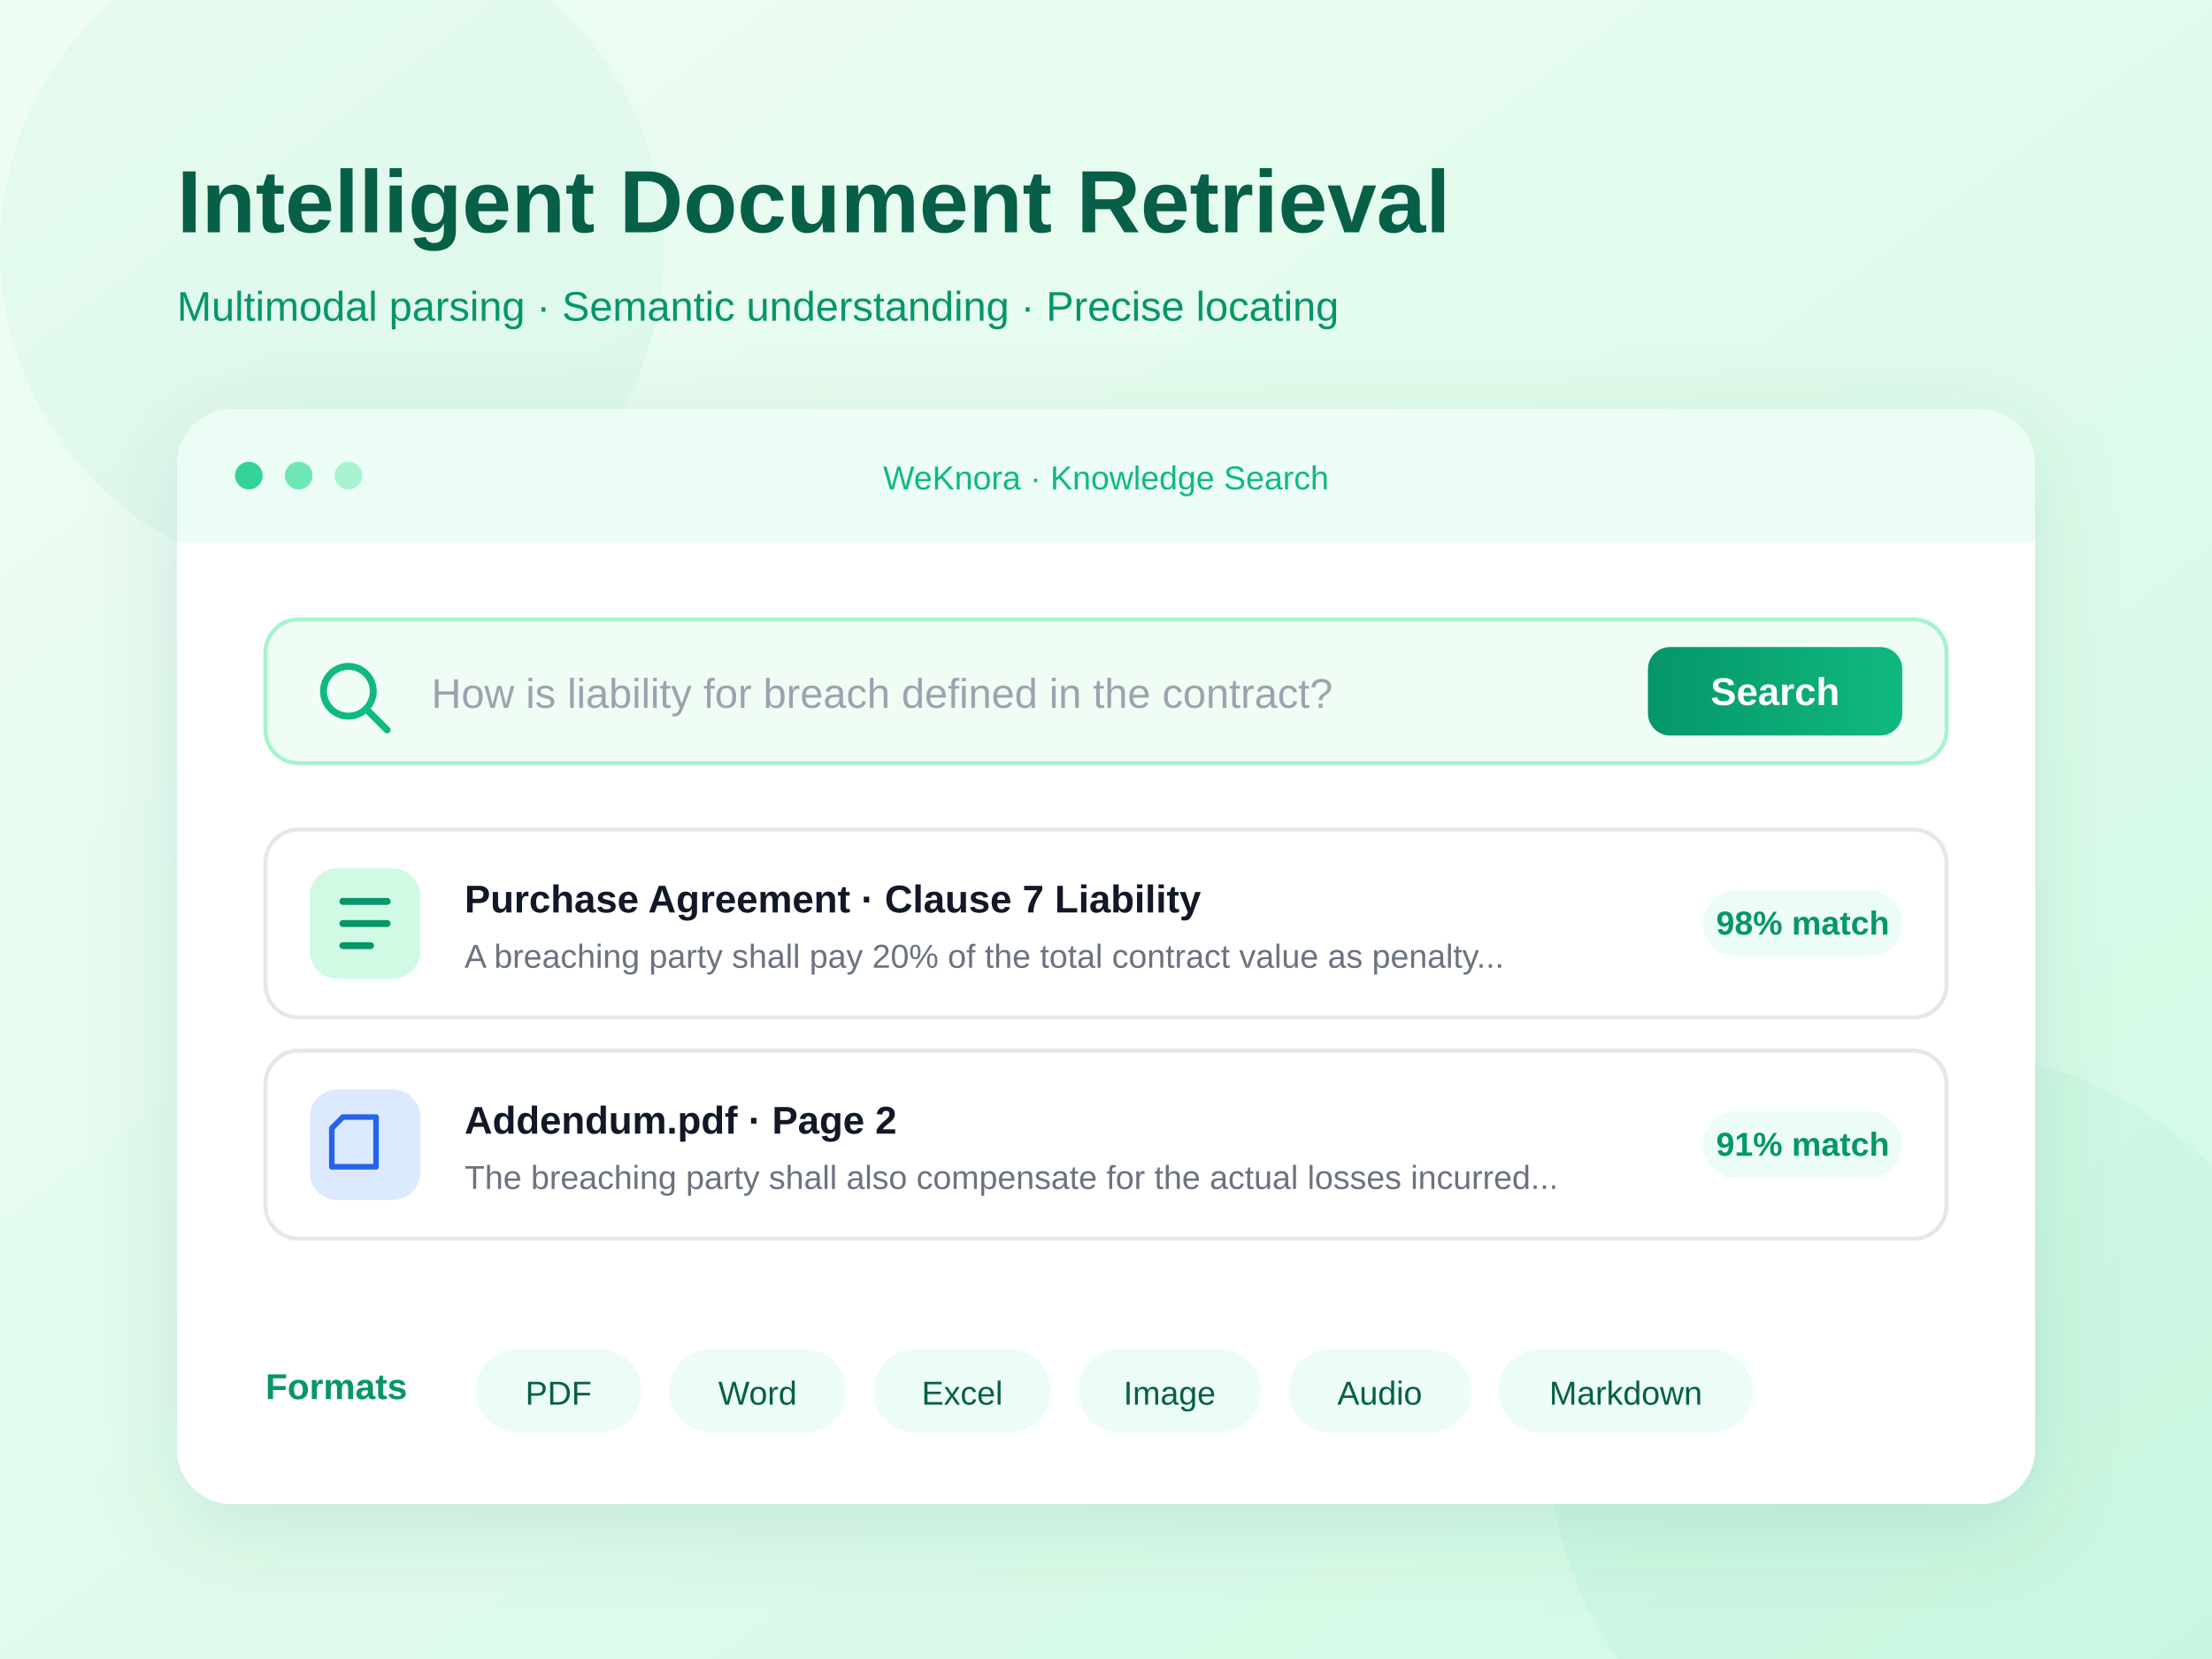
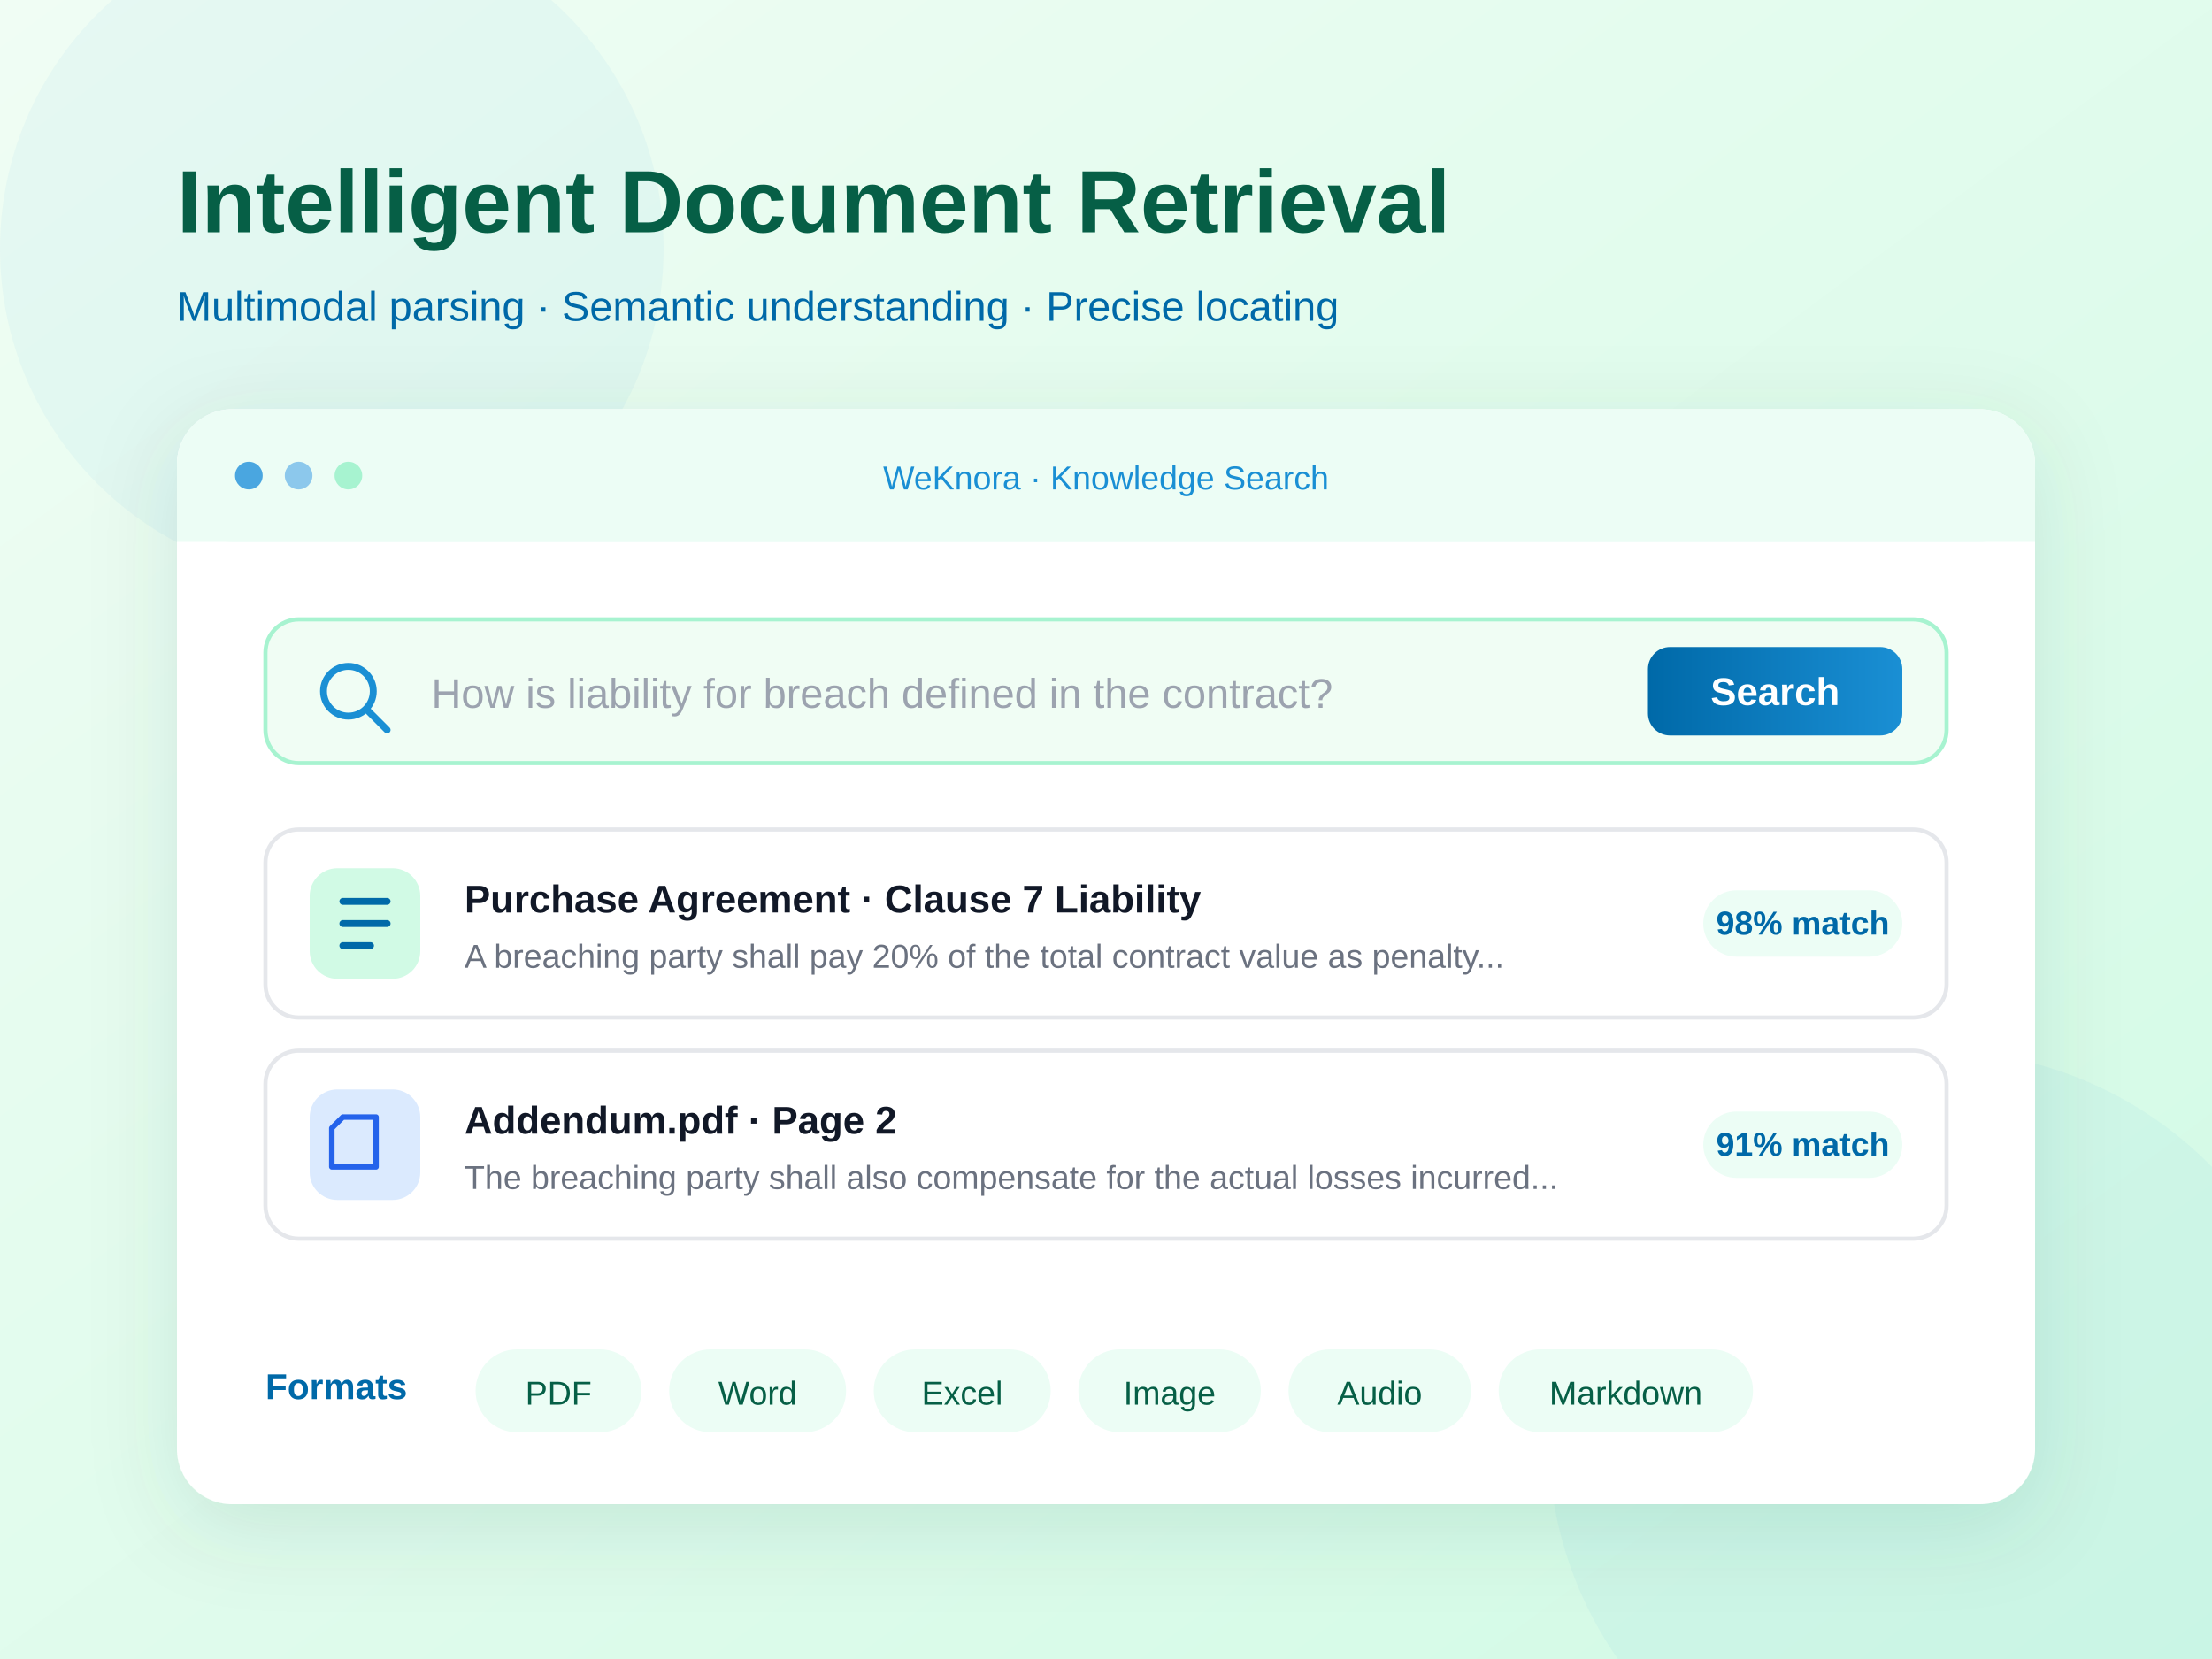
<svg xmlns="http://www.w3.org/2000/svg" viewBox="0 0 800 600">
  <defs>
    <linearGradient id="bg1" x1="0%" y1="0%" x2="100%" y2="100%">
      <stop offset="0%" stop-color="#F0FDF4" />
      <stop offset="100%" stop-color="#D1FAE5" />
    </linearGradient>
    <linearGradient id="brand1" x1="0%" y1="0%" x2="100%" y2="0%">
-       <stop offset="0%" stop-color="#059669" />
-       <stop offset="100%" stop-color="#10B981" />
+       <stop offset="0%" stop-color="#0069a8" />
+       <stop offset="100%" stop-color="#1a8fd4" />
    </linearGradient>
    <filter id="soft1" x="-20%" y="-20%" width="140%" height="140%">
      <feDropShadow dx="0" dy="8" stdDeviation="16" flood-color="#065F46" flood-opacity="0.12" />
    </filter>
  </defs>
  <rect width="800" height="600" fill="url(#bg1)" />
-   <circle cx="120" cy="90" r="120" fill="#10B981" opacity="0.05" />
-   <circle cx="700" cy="520" r="140" fill="#34D399" opacity="0.06" />
+   <circle cx="120" cy="90" r="120" fill="#1a8fd4" opacity="0.05" />
+   <circle cx="700" cy="520" r="140" fill="#4aa6e0" opacity="0.06" />
  <text x="64" y="84" font-family="Arial, sans-serif" font-size="32" font-weight="700" fill="#065F46">Intelligent Document Retrieval</text>
-   <text x="64" y="116" font-family="Arial, sans-serif" font-size="15" fill="#059669">Multimodal parsing · Semantic understanding · Precise locating</text>
+   <text x="64" y="116" font-family="Arial, sans-serif" font-size="15" fill="#0069a8">Multimodal parsing · Semantic understanding · Precise locating</text>
  <g filter="url(#soft1)">
    <rect x="64" y="148" width="672" height="396" rx="20" fill="#FFFFFF" />
  </g>
  <rect x="64" y="148" width="672" height="48" rx="20" fill="#ECFDF5" />
  <rect x="64" y="176" width="672" height="20" fill="#ECFDF5" />
-   <circle cx="90" cy="172" r="5" fill="#34D399" />
-   <circle cx="108" cy="172" r="5" fill="#6EE7B7" />
+   <circle cx="90" cy="172" r="5" fill="#4aa6e0" />
+   <circle cx="108" cy="172" r="5" fill="#8cc8ec" />
  <circle cx="126" cy="172" r="5" fill="#A7F3D0" />
-   <text x="400" y="177" font-family="Arial, sans-serif" font-size="12" fill="#10B981" text-anchor="middle">WeKnora · Knowledge Search</text>
+   <text x="400" y="177" font-family="Arial, sans-serif" font-size="12" fill="#1a8fd4" text-anchor="middle">WeKnora · Knowledge Search</text>
  <g transform="translate(96, 224)">
    <rect width="608" height="52" rx="12" fill="#F0FDF4" stroke="#A7F3D0" stroke-width="1.5" />
-     <circle cx="30" cy="26" r="9" fill="none" stroke="#10B981" stroke-width="2.5" />
-     <line x1="37" y1="33" x2="44" y2="40" stroke="#10B981" stroke-width="2.5" stroke-linecap="round" />
+     <circle cx="30" cy="26" r="9" fill="none" stroke="#1a8fd4" stroke-width="2.5" />
+     <line x1="37" y1="33" x2="44" y2="40" stroke="#1a8fd4" stroke-width="2.5" stroke-linecap="round" />
    <text x="60" y="32" font-family="Arial, sans-serif" font-size="15" fill="#9CA3AF">How is liability for breach defined in the contract?</text>
    <rect x="500" y="10" width="92" height="32" rx="8" fill="url(#brand1)" />
    <text x="546" y="31" font-family="Arial, sans-serif" font-size="14" font-weight="600" fill="#FFFFFF" text-anchor="middle">Search</text>
  </g>
  <g transform="translate(96, 300)">
    <rect width="608" height="68" rx="12" fill="#FFFFFF" stroke="#E5E7EB" stroke-width="1.5" />
    <rect x="16" y="14" width="40" height="40" rx="10" fill="#D1FAE5" />
-     <path d="M28 26 H44 M28 34 H44 M28 42 H38" stroke="#059669" stroke-width="2.5" stroke-linecap="round" />
+     <path d="M28 26 H44 M28 34 H44 M28 42 H38" stroke="#0069a8" stroke-width="2.5" stroke-linecap="round" />
    <text x="72" y="30" font-family="Arial, sans-serif" font-size="14" font-weight="600" fill="#111827">Purchase Agreement · Clause 7 Liability</text>
    <text x="72" y="50" font-family="Arial, sans-serif" font-size="12" fill="#6B7280">A breaching party shall pay 20% of the total contract value as penalty...</text>
    <rect x="520" y="22" width="72" height="24" rx="12" fill="#ECFDF5" />
-     <text x="556" y="38" font-family="Arial, sans-serif" font-size="12" font-weight="600" fill="#059669" text-anchor="middle">98% match</text>
+     <text x="556" y="38" font-family="Arial, sans-serif" font-size="12" font-weight="600" fill="#0069a8" text-anchor="middle">98% match</text>
  </g>
  <g transform="translate(96, 380)">
    <rect width="608" height="68" rx="12" fill="#FFFFFF" stroke="#E5E7EB" stroke-width="1.5" />
    <rect x="16" y="14" width="40" height="40" rx="10" fill="#DBEAFE" />
    <path d="M28 24 h12 v18 h-16 v-14 z" fill="none" stroke="#2563EB" stroke-width="2" stroke-linejoin="round" />
    <text x="72" y="30" font-family="Arial, sans-serif" font-size="14" font-weight="600" fill="#111827">Addendum.pdf · Page 2</text>
    <text x="72" y="50" font-family="Arial, sans-serif" font-size="12" fill="#6B7280">The breaching party shall also compensate for the actual losses incurred...</text>
    <rect x="520" y="22" width="72" height="24" rx="12" fill="#ECFDF5" />
-     <text x="556" y="38" font-family="Arial, sans-serif" font-size="12" font-weight="600" fill="#059669" text-anchor="middle">91% match</text>
+     <text x="556" y="38" font-family="Arial, sans-serif" font-size="12" font-weight="600" fill="#0069a8" text-anchor="middle">91% match</text>
  </g>
  <g transform="translate(96, 472)">
-     <text x="0" y="34" font-family="Arial, sans-serif" font-size="13" font-weight="600" fill="#059669">Formats</text>
+     <text x="0" y="34" font-family="Arial, sans-serif" font-size="13" font-weight="600" fill="#0069a8">Formats</text>
    <g font-family="Arial, sans-serif" font-size="12" fill="#065F46" text-anchor="middle">
      <rect x="76" y="16" width="60" height="30" rx="15" fill="#ECFDF5" />
      <text x="106" y="36">PDF</text>
      <rect x="146" y="16" width="64" height="30" rx="15" fill="#ECFDF5" />
      <text x="178" y="36">Word</text>
      <rect x="220" y="16" width="64" height="30" rx="15" fill="#ECFDF5" />
      <text x="252" y="36">Excel</text>
      <rect x="294" y="16" width="66" height="30" rx="15" fill="#ECFDF5" />
      <text x="327" y="36">Image</text>
      <rect x="370" y="16" width="66" height="30" rx="15" fill="#ECFDF5" />
      <text x="403" y="36">Audio</text>
      <rect x="446" y="16" width="92" height="30" rx="15" fill="#ECFDF5" />
      <text x="492" y="36">Markdown</text>
    </g>
  </g>
</svg>
